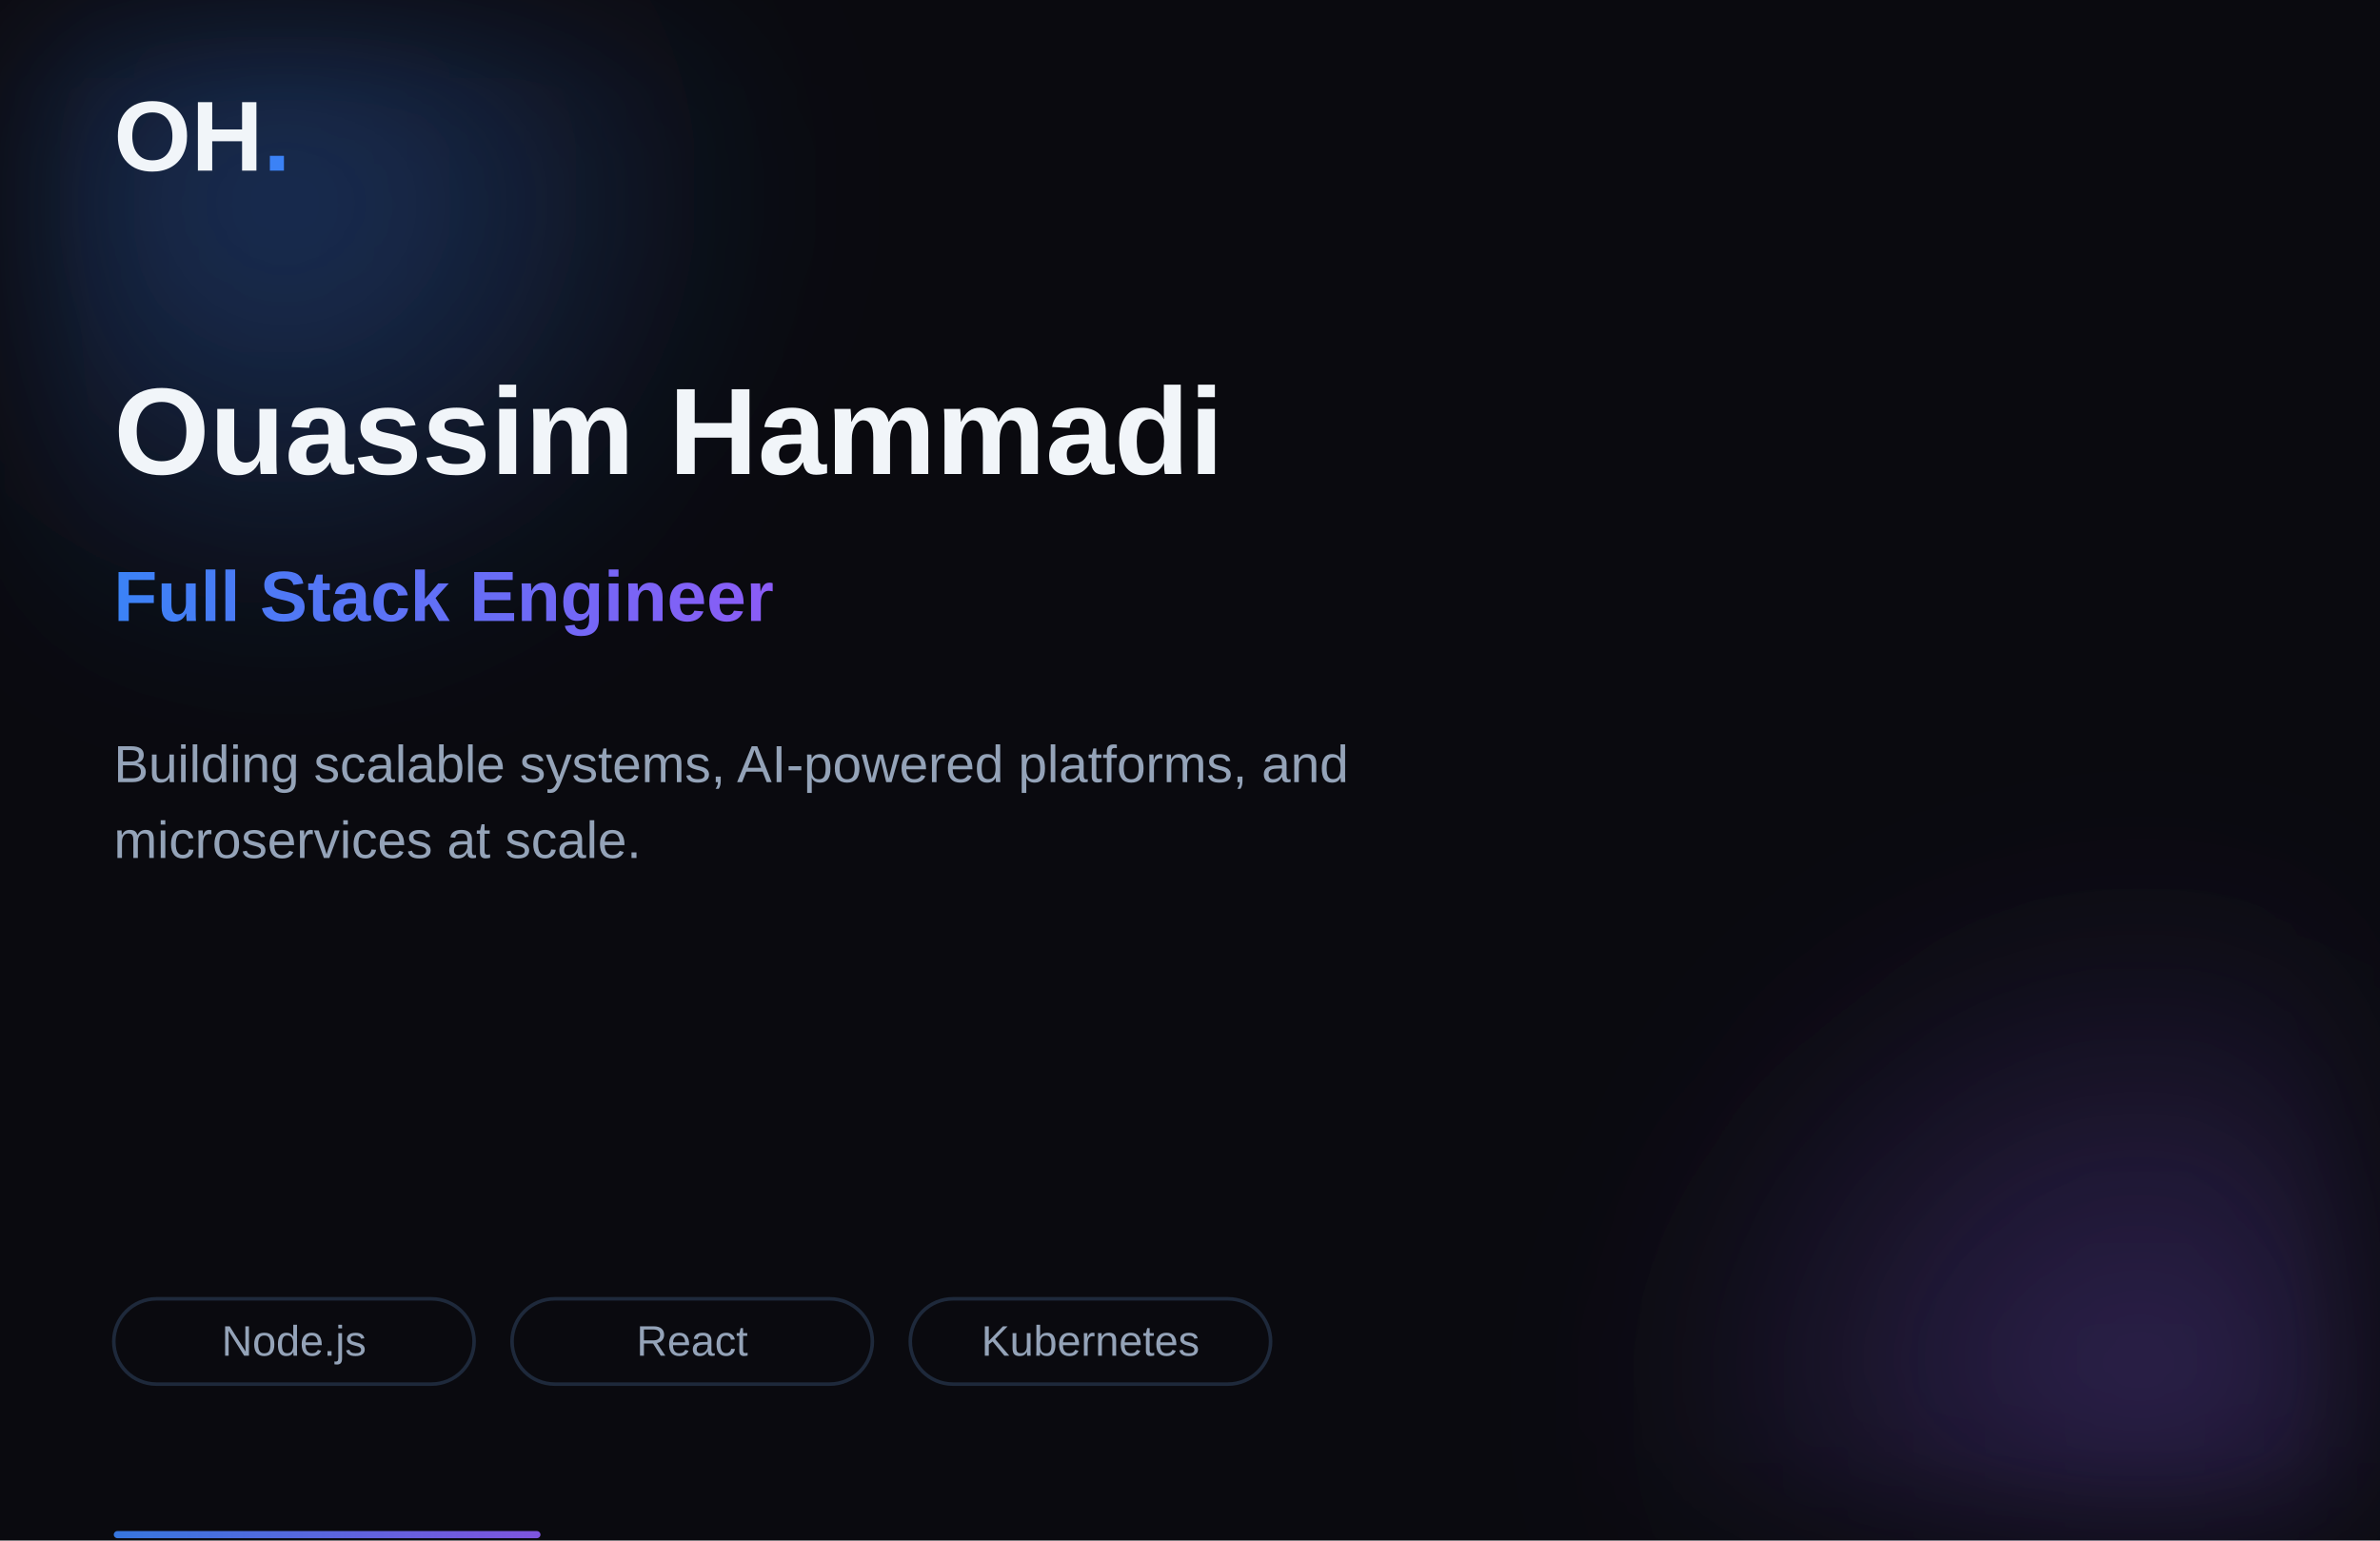
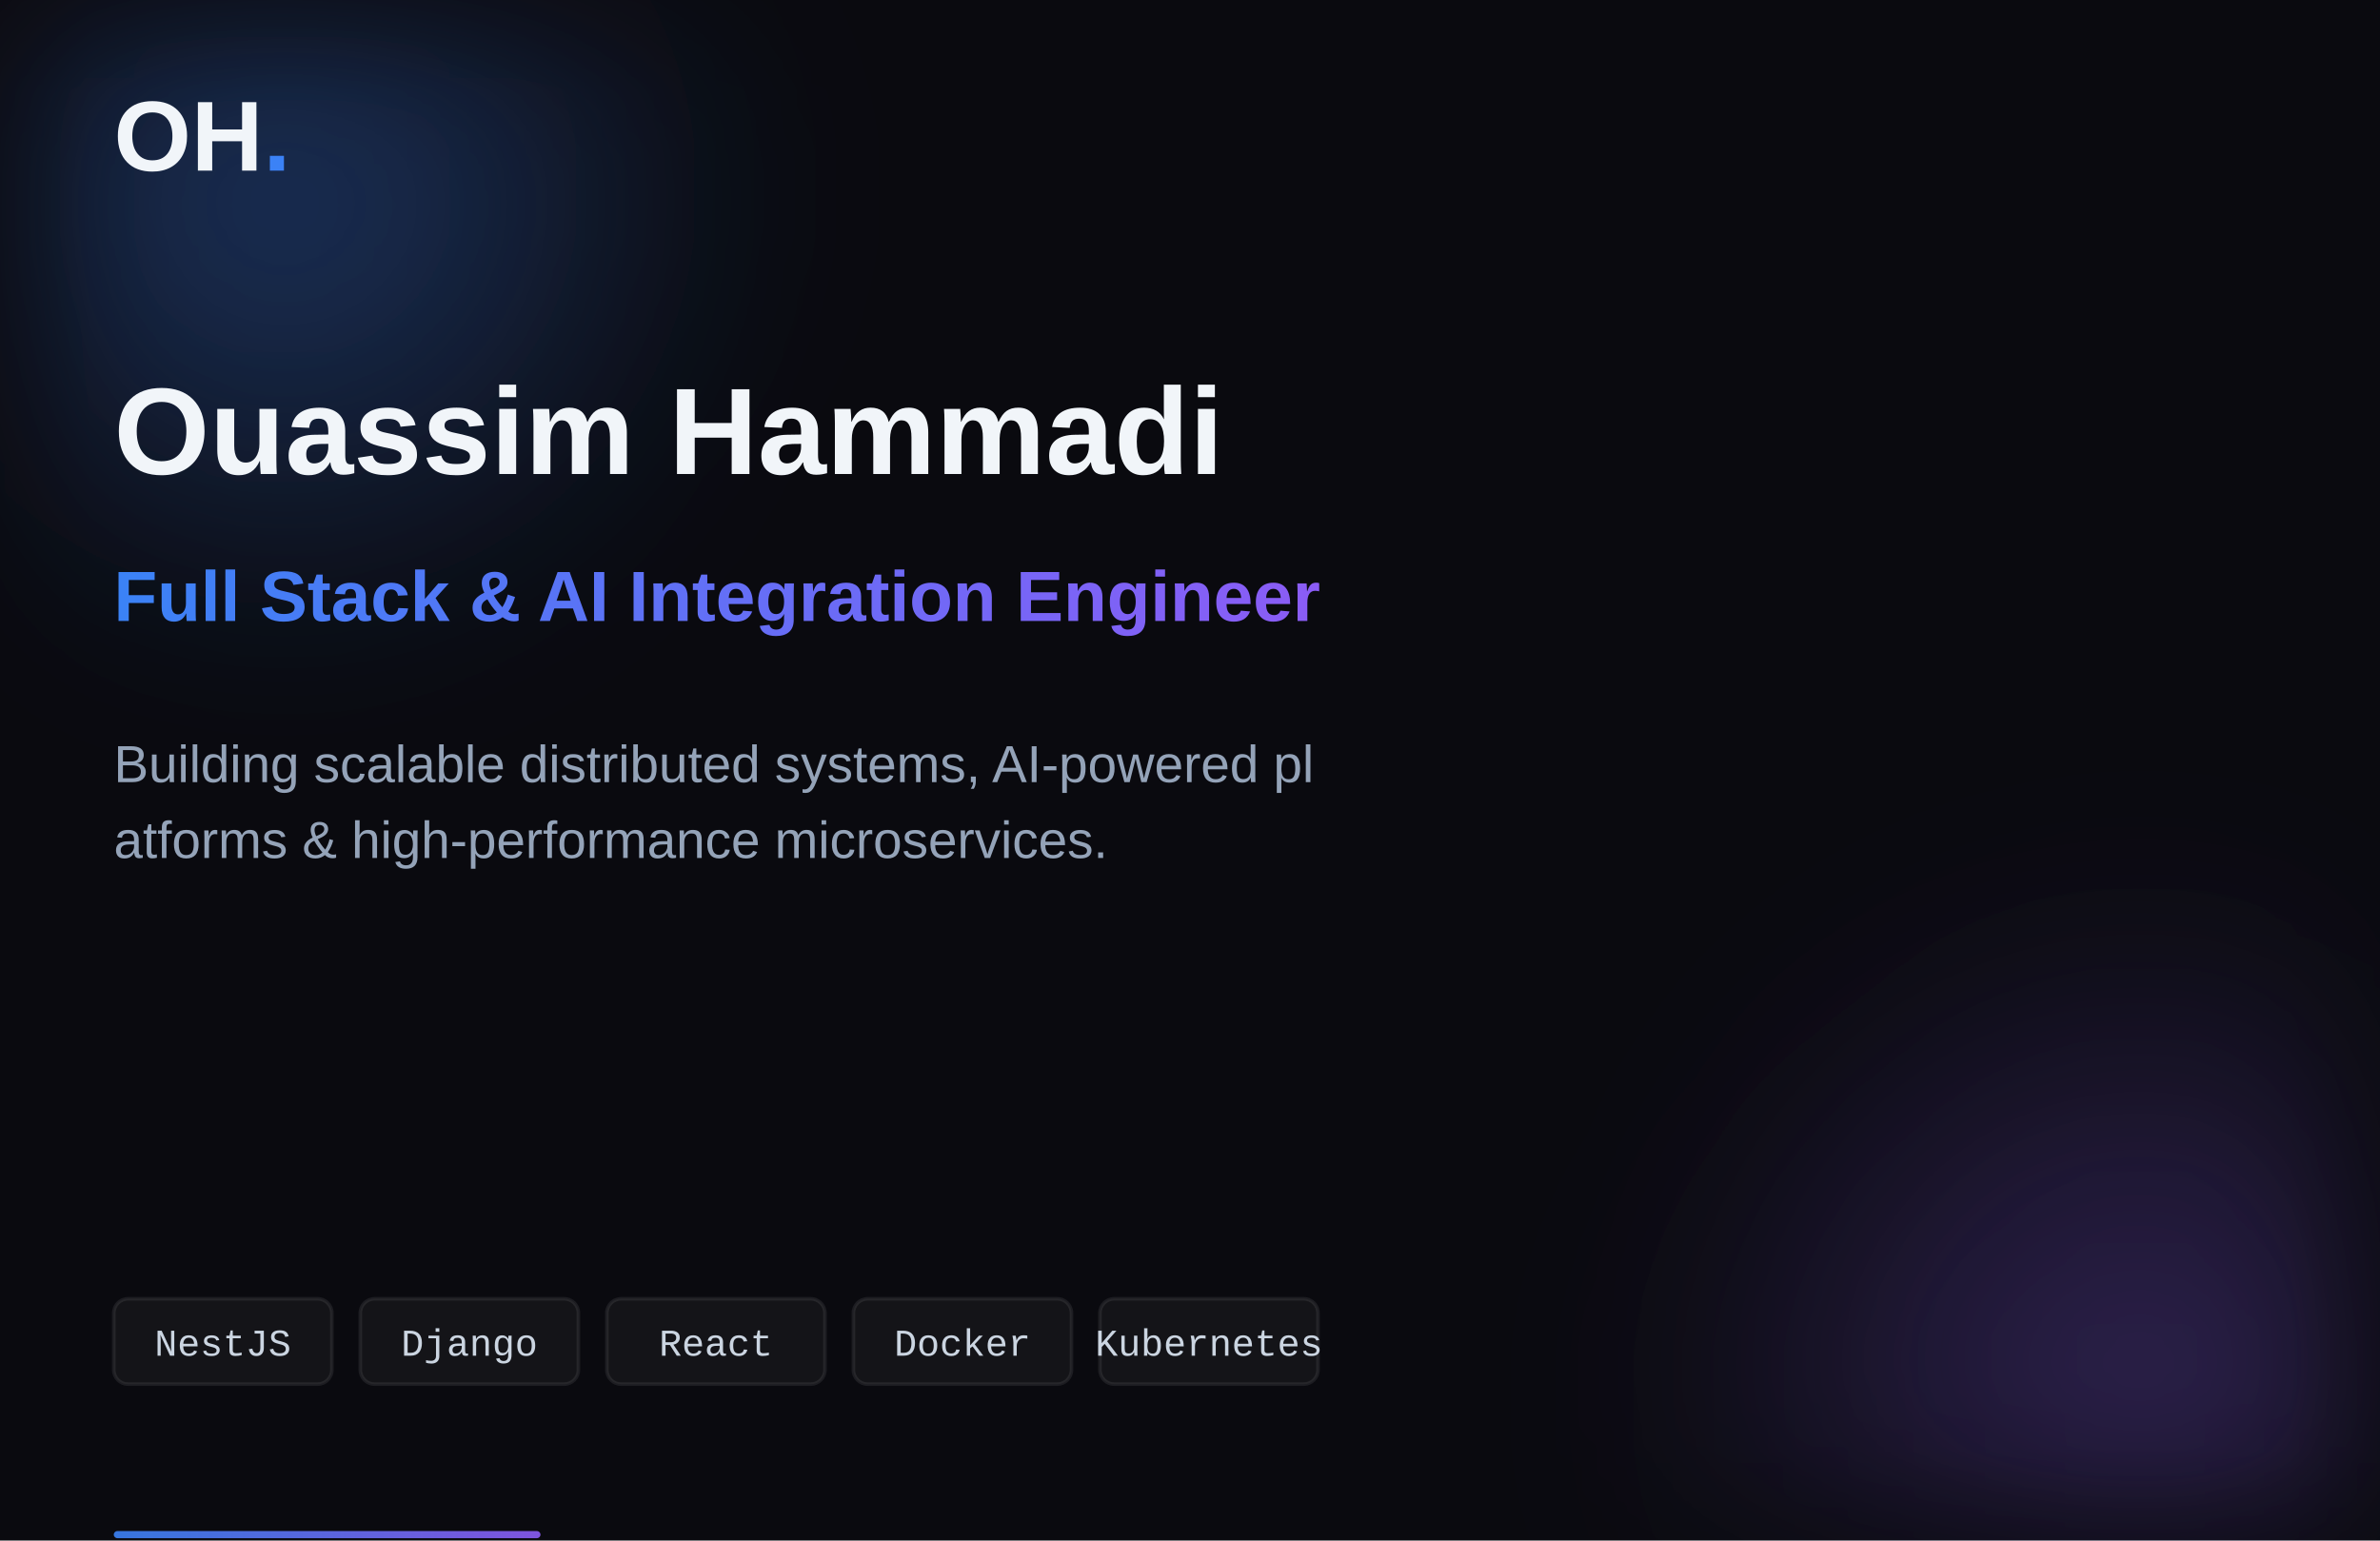
<svg xmlns="http://www.w3.org/2000/svg" width="1004" height="650" viewBox="0 0 1004 650">
  <defs>
    <linearGradient id="titleGradient" x1="0%" y1="0%" x2="100%" y2="0%">
      <stop offset="0%" stop-color="#3b82f6" />
      <stop offset="100%" stop-color="#8b5cf6" />
    </linearGradient>
    <linearGradient id="accentLine" x1="0%" y1="0%" x2="100%" y2="0%">
      <stop offset="0%" stop-color="#3b82f6" />
      <stop offset="100%" stop-color="#8b5cf6" />
    </linearGradient>
    <radialGradient id="orbBlue" cx="50%" cy="50%" r="50%">
      <stop offset="0%" stop-color="#3b82f6" stop-opacity="0.35" />
      <stop offset="100%" stop-color="#3b82f6" stop-opacity="0" />
    </radialGradient>
    <radialGradient id="orbViolet" cx="50%" cy="50%" r="50%">
      <stop offset="0%" stop-color="#8b5cf6" stop-opacity="0.3" />
      <stop offset="100%" stop-color="#8b5cf6" stop-opacity="0" />
    </radialGradient>
    <filter id="softBlur" x="-50%" y="-50%" width="200%" height="200%">
      <feGaussianBlur stdDeviation="40" />
    </filter>
  </defs>
  <rect width="1004" height="650" fill="#0a0a0f" />
  <circle cx="120" cy="80" r="200" fill="url(#orbBlue)" filter="url(#softBlur)" />
  <circle cx="904" cy="590" r="220" fill="url(#orbViolet)" filter="url(#softBlur)" />
  <rect x="48" y="646" width="180" height="3" rx="1.5" fill="url(#accentLine)" opacity="0.9" />
  <text x="48" y="72" font-family="Arial, Helvetica, sans-serif" font-size="42" font-weight="700" fill="#f1f5f9">OH<tspan fill="#3b82f6">.</tspan>
  </text>
  <text x="48" y="200" font-family="Arial, Helvetica, sans-serif" font-size="52" font-weight="700" fill="#f1f5f9">Ouassim Hammadi</text>
-   <text x="48" y="262" font-family="Arial, Helvetica, sans-serif" font-size="30" font-weight="600" fill="url(#titleGradient)">Full Stack Engineer</text>
-   <text x="48" y="330" font-family="Arial, Helvetica, sans-serif" font-size="22" fill="#94a3b8">Building scalable systems, AI-powered platforms, and</text>
-   <text x="48" y="362" font-family="Arial, Helvetica, sans-serif" font-size="22" fill="#94a3b8"> microservices at scale.</text>
-   <rect x="48" y="548" width="152" height="36" rx="18" fill="#0a0a0f" stroke="#1e293b" stroke-width="1.5" />
-   <text x="124" y="572" text-anchor="middle" font-family="Arial, Helvetica, sans-serif" font-size="18" fill="#94a3b8">Node.js</text>
-   <rect x="216" y="548" width="152" height="36" rx="18" fill="#0a0a0f" stroke="#1e293b" stroke-width="1.5" />
-   <text x="292" y="572" text-anchor="middle" font-family="Arial, Helvetica, sans-serif" font-size="18" fill="#94a3b8">React</text>
-   <rect x="384" y="548" width="152" height="36" rx="18" fill="#0a0a0f" stroke="#1e293b" stroke-width="1.5" />
-   <text x="460" y="572" text-anchor="middle" font-family="Arial, Helvetica, sans-serif" font-size="18" fill="#94a3b8">Kubernetes</text>
+   <text x="48" y="262" font-family="Arial, Helvetica, sans-serif" font-size="30" font-weight="600" fill="url(#titleGradient)">Full Stack &amp; AI Integration Engineer</text>
+   <text x="48" y="330" font-family="Arial, Helvetica, sans-serif" font-size="22" fill="#94a3b8">Building scalable distributed systems, AI-powered pl</text>
+   <text x="48" y="362" font-family="Arial, Helvetica, sans-serif" font-size="22" fill="#94a3b8">atforms &amp; high-performance microservices.</text>
+   <rect x="48" y="548" width="92" height="36" rx="6" fill="rgba(255,255,255,0.04)" stroke="rgba(255,255,255,0.08)" stroke-width="1.5" />
+   <text x="94" y="572" text-anchor="middle" font-family="Courier New, monospace" font-size="16" fill="#cbd5e1">NestJS</text>
+   <rect x="152" y="548" width="92" height="36" rx="6" fill="rgba(255,255,255,0.04)" stroke="rgba(255,255,255,0.08)" stroke-width="1.5" />
+   <text x="198" y="572" text-anchor="middle" font-family="Courier New, monospace" font-size="16" fill="#cbd5e1">Django</text>
+   <rect x="256" y="548" width="92" height="36" rx="6" fill="rgba(255,255,255,0.04)" stroke="rgba(255,255,255,0.08)" stroke-width="1.5" />
+   <text x="302" y="572" text-anchor="middle" font-family="Courier New, monospace" font-size="16" fill="#cbd5e1">React</text>
+   <rect x="360" y="548" width="92" height="36" rx="6" fill="rgba(255,255,255,0.04)" stroke="rgba(255,255,255,0.08)" stroke-width="1.5" />
+   <text x="406" y="572" text-anchor="middle" font-family="Courier New, monospace" font-size="16" fill="#cbd5e1">Docker</text>
+   <rect x="464" y="548" width="92" height="36" rx="6" fill="rgba(255,255,255,0.04)" stroke="rgba(255,255,255,0.08)" stroke-width="1.5" />
+   <text x="510" y="572" text-anchor="middle" font-family="Courier New, monospace" font-size="16" fill="#cbd5e1">Kubernetes</text>
</svg>
